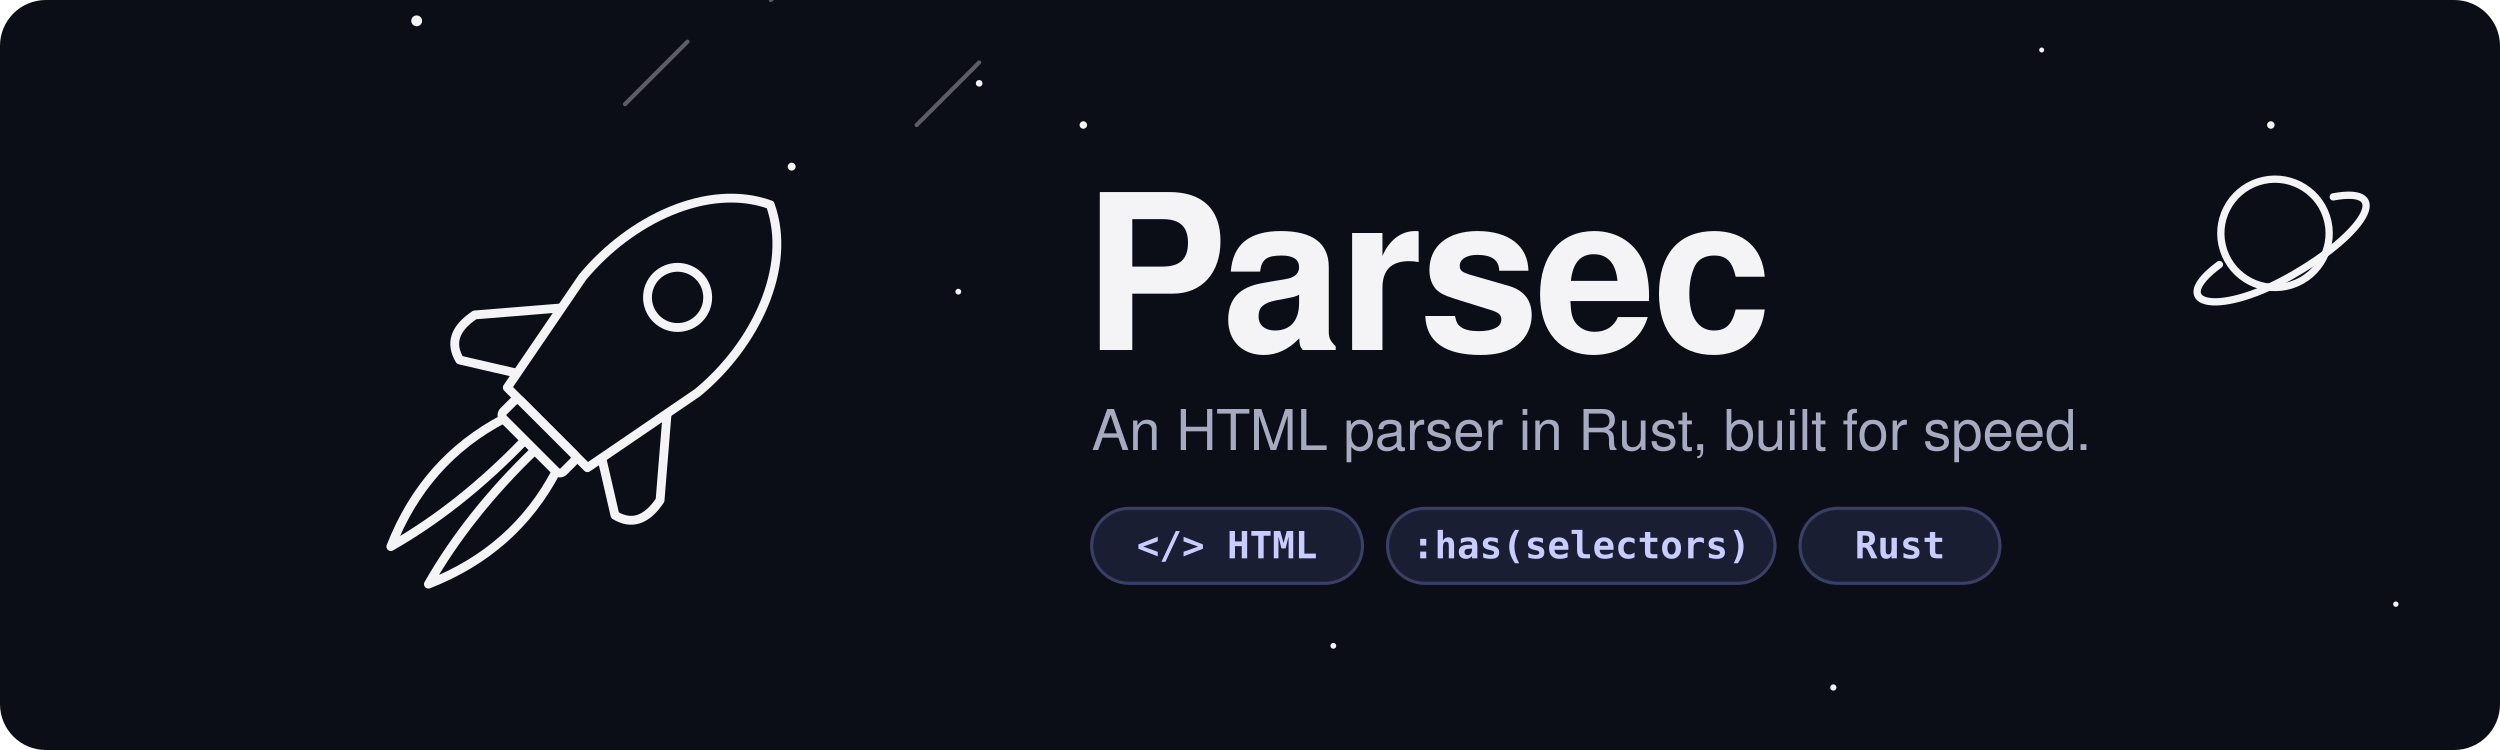
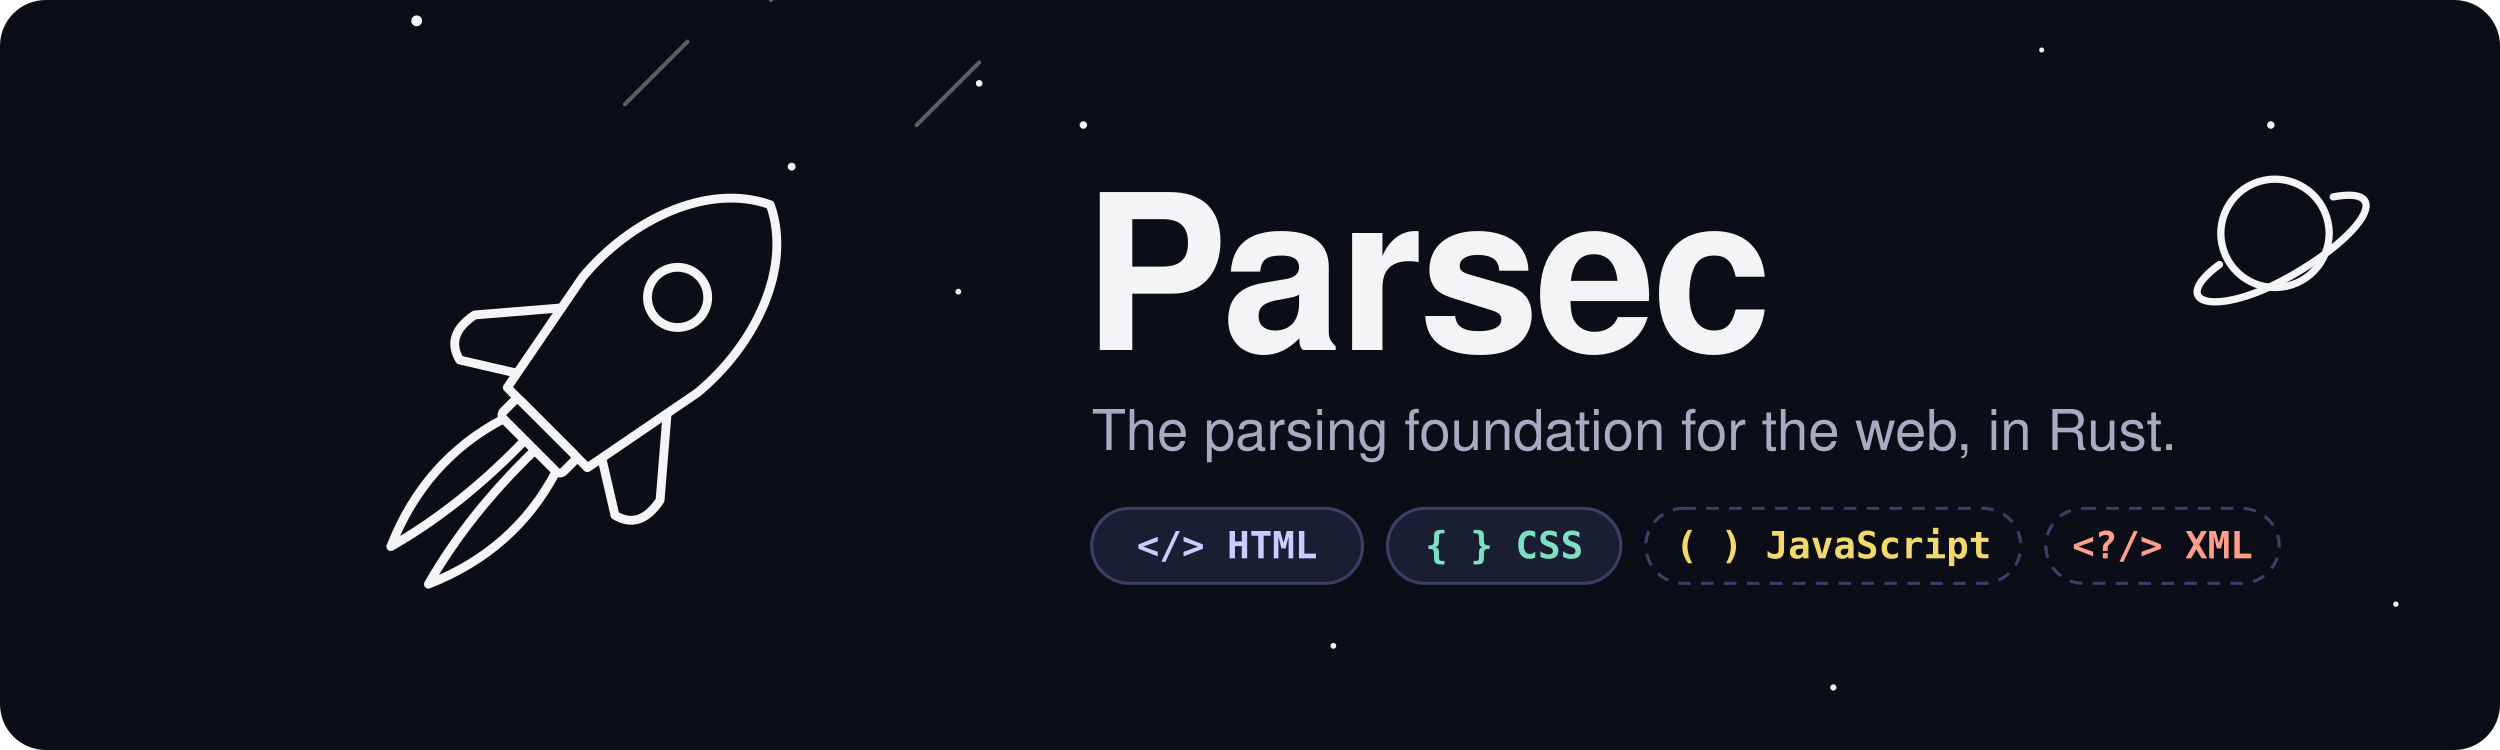
<svg xmlns="http://www.w3.org/2000/svg" viewBox="0 0 1200 360" width="1200" height="360" role="img" aria-labelledby="title desc">
  <style>
    .line { fill: none; stroke: #f4f4f6; stroke-width: 5; stroke-linecap: round; stroke-linejoin: round; }
    .hull { fill: #0b0d17; stroke: #f4f4f6; stroke-width: 5; stroke-linejoin: round; }
    .star { fill: #f4f4f6; }
    .tag { fill: #9aa3ff; font: 600 20px ui-monospace, "SF Mono", Menlo, Consolas, monospace; }
+     .tag.css { fill: #7ee0c3; }
+     .tag.js { fill: #f1d96b; }
+     .tag.xml { fill: #ff9f8a; }
    .title { fill: #f4f4f6; font: 800 104px "Segoe UI", "Helvetica Neue", Helvetica, Arial, sans-serif; letter-spacing: -2px; }
    .sub { fill: #a7abc2; font: 400 27px "Segoe UI", "Helvetica Neue", Helvetica, Arial, sans-serif; }
    .chip { fill: #1a1e33; stroke: #3a3f66; stroke-width: 1.5; }
    .chiptext { fill: #c9ccff; font: 600 18px ui-monospace, "SF Mono", Menlo, Consolas, monospace; }
+     .chiptext.css { fill: #7ee0c3; }
+     .chiptext.js { fill: #f1d96b; }
+     .chiptext.xml { fill: #ff9f8a; }
+     /* A dashed chip is a parser still being built. */
+     .chip.soon { fill: none; stroke-dasharray: 6 5; }

    /* The rocket drifts as if riding turbulence. */
    .ship { animation: bob 3.2s ease-in-out infinite; }
    @keyframes bob {
      0%, 100% { transform: translate(0px, 0px); }
      50% { transform: translate(6px, -8px); }
    }

    /* Flames flicker from the nozzle. */
    .flame { transform-box: fill-box; transform-origin: 50% 0%; animation: flicker 0.18s ease-in-out infinite alternate; }
    .flame.b { animation-duration: 0.23s; animation-delay: -0.1s; }
    @keyframes flicker {
      from { transform: scaleY(0.78) scaleX(0.94); }
      to { transform: scaleY(1.12) scaleX(1.04); }
    }

    /* Stars stream past, opposite the way the rocket points. */
    .drift { animation: drift linear infinite; }
    @keyframes drift {
      0% { transform: translate(0px, 0px); opacity: 0; }
      12% { opacity: 1; }
      88% { opacity: 1; }
      100% { transform: translate(-420px, 420px); opacity: 0; }
    }

    /* Parsed tags tumble out of the exhaust. */
-     .spill { animation: spill 2.6s ease-in infinite; opacity: 0; }
+     .spill { animation: spill 3.2s ease-in infinite; opacity: 0; }
    @keyframes spill {
      0% { transform: translate(0px, 0px) rotate(0deg); opacity: 0; }
      15% { opacity: 1; }
      100% { transform: translate(-170px, 150px) rotate(-40deg); opacity: 0; }
    }

    /* A planet, slowly turning its ring. */
    .planet { animation: float 7s ease-in-out infinite; }
    @keyframes float {
      0%, 100% { transform: translate(0px, 0px); }
      50% { transform: translate(-4px, 5px); }
    }

    .twinkle { animation: twinkle 2.4s ease-in-out infinite; }
    @keyframes twinkle {
      0%, 100% { opacity: 0.25; }
      50% { opacity: 1; }
    }

    @media (prefers-reduced-motion: reduce) {
      .ship, .flame, .drift, .spill, .twinkle, .planet { animation: none; }
      .spill { opacity: 0.8; }
+       /* Still, the pieces lie along the exhaust instead of on top of each other. */
+       .spill:nth-child(1) { transform: translate(0px, 0px) rotate(0deg); }
+       .spill:nth-child(2) { transform: translate(-22px, 19px) rotate(-5deg); }
+       .spill:nth-child(3) { transform: translate(-44px, 38px) rotate(-10deg); }
+       .spill:nth-child(4) { transform: translate(-66px, 57px) rotate(-15deg); }
+       .spill:nth-child(5) { transform: translate(-88px, 76px) rotate(-20deg); }
+       .spill:nth-child(6) { transform: translate(-110px, 95px) rotate(-25deg); }
+       .spill:nth-child(7) { transform: translate(-132px, 114px) rotate(-30deg); }
+       .spill:nth-child(8) { transform: translate(-154px, 133px) rotate(-35deg); }
    }
  </style>
  <rect width="1200" height="360" rx="22" fill="#0b0d17" />
  <g class="star">
    <circle class="twinkle" cx="470" cy="40" r="1.6" />
    <circle class="twinkle" cx="640" cy="310" r="1.4" style="animation-delay:-0.8s" />
    <circle class="twinkle" cx="1090" cy="60" r="1.8" style="animation-delay:-1.5s" />
    <circle class="twinkle" cx="1150" cy="290" r="1.3" style="animation-delay:-0.3s" />
    <circle class="twinkle" cx="880" cy="330" r="1.5" style="animation-delay:-1.9s" />
    <circle class="twinkle" cx="980" cy="24" r="1.2" style="animation-delay:-1.1s" />
  </g>
  <g class="planet">
    <g transform="translate(1092 112) rotate(-18)">
      <circle class="hull" cx="0" cy="0" r="26" style="stroke-width:3.5" />
      <path class="line" d="M-30 6 C-60 16 -40 30 0 22 C40 14 62 -4 32 -8" style="stroke-width:3.5" />
    </g>
  </g>
  <g class="star">
    <circle class="drift" cx="420" cy="-20" r="2.2" style="animation-duration:3.1s" />
    <circle class="drift" cx="300" cy="-40" r="1.6" style="animation-duration:2.4s;animation-delay:-1.2s" />
    <circle class="drift" cx="520" cy="60" r="1.8" style="animation-duration:3.6s;animation-delay:-2.1s" />
    <circle class="drift" cx="200" cy="10" r="2.6" style="animation-duration:2.1s;animation-delay:-0.4s" />
    <circle class="drift" cx="460" cy="140" r="1.4" style="animation-duration:2.8s;animation-delay:-1.7s" />
    <circle class="drift" cx="380" cy="80" r="1.9" style="animation-duration:3.3s;animation-delay:-2.7s" />
    <circle class="drift" cx="140" cy="-60" r="1.5" style="animation-duration:2.6s;animation-delay:-0.9s" />
    <circle class="drift" cx="560" cy="-10" r="2" style="animation-duration:3.9s;animation-delay:-3.1s" />
  </g>
  <g stroke="#f4f4f6" stroke-width="2" stroke-linecap="round" opacity="0.35">
    <line class="drift" x1="330" y1="20" x2="300" y2="50" style="animation-duration:1.4s" />
    <line class="drift" x1="470" y1="30" x2="440" y2="60" style="animation-duration:1.7s;animation-delay:-0.6s" />
    <line class="drift" x1="400" y1="-30" x2="370" y2="0" style="animation-duration:1.2s;animation-delay:-0.9s" />
  </g>
  <g transform="translate(178 292)">
    <text class="tag spill" x="0" y="0">&lt;div&gt;</text>
-     <text class="tag spill" x="10" y="-6" style="animation-delay:-0.65s">&lt;/p&gt;</text>
-     <text class="tag spill" x="-6" y="8" style="animation-delay:-1.3s">&lt;a&gt;</text>
-     <text class="tag spill" x="4" y="2" style="animation-delay:-1.95s">&lt;li&gt;</text>
+     <text class="tag spill css" x="10" y="-6" style="animation-delay:-0.4s">a:hover</text>
+     <text class="tag spill js" x="-6" y="8" style="animation-delay:-0.8s">=&gt;</text>
+     <text class="tag spill xml" x="4" y="2" style="animation-delay:-1.2s">&lt;?xml?&gt;</text>
+     <text class="tag spill" x="-2" y="-4" style="animation-delay:-1.6s">&lt;/p&gt;</text>
+     <text class="tag spill css" x="8" y="6" style="animation-delay:-2.0s">{ }</text>
+     <text class="tag spill js" x="-4" y="0" style="animation-delay:-2.4s">const</text>
+     <text class="tag spill xml" x="6" y="-2" style="animation-delay:-2.8s">xmlns:</text>
  </g>
  <g class="ship">
    <g transform="translate(300 168) rotate(45) scale(0.85)">
      <path class="hull flame" d="M-21 76 Q-36 124 -15 172 Q-3 128 -4 76 Z" />
      <path class="hull flame b" d="M4 76 Q3 128 15 172 Q36 124 21 76 Z" />
      <path class="hull" d="M-40 6 L-74 46 Q-78 66 -62 70 L-30 50 Z" />
      <path class="hull" d="M40 6 L74 46 Q78 66 62 70 L30 50 Z" />
      <path class="hull" d="M0 -116 C34 -100 50 -54 46 -12 L32 62 L-32 62 L-46 -12 C-50 -54 -34 -100 0 -116 Z" />
      <rect class="hull" x="-24" y="62" width="48" height="14" rx="3" />
      <circle class="line" cx="0" cy="-42" r="17" />
    </g>
  </g>
  <text class="title" x="520" y="168">Parsec</text>
-   <text class="sub" x="524" y="216">An HTML parser in Rust, built for speed.</text>
+   <text class="sub" x="524" y="216">The parsing foundation for the web, in Rust.</text>
  <g transform="translate(524 244)">
    <rect class="chip" width="130" height="36" rx="18" />
    <text class="chiptext" x="65" y="24" text-anchor="middle">&lt;/&gt; HTML</text>
-     <rect class="chip" x="142" width="186" height="36" rx="18" />
-     <text class="chiptext" x="235" y="24" text-anchor="middle">:has(selectors)</text>
-     <rect class="chip" x="340" width="96" height="36" rx="18" />
-     <text class="chiptext" x="388" y="24" text-anchor="middle">Rust</text>
+     <rect class="chip" x="142" width="112" height="36" rx="18" />
+     <text class="chiptext css" x="198" y="24" text-anchor="middle">{ } CSS</text>
+     <rect class="chip soon" x="266" width="180" height="36" rx="18" />
+     <text class="chiptext js" x="356" y="24" text-anchor="middle">( ) JavaScript</text>
+     <rect class="chip soon" x="458" width="112" height="36" rx="18" />
+     <text class="chiptext xml" x="514" y="24" text-anchor="middle">&lt;?/&gt; XML</text>
  </g>
</svg>
